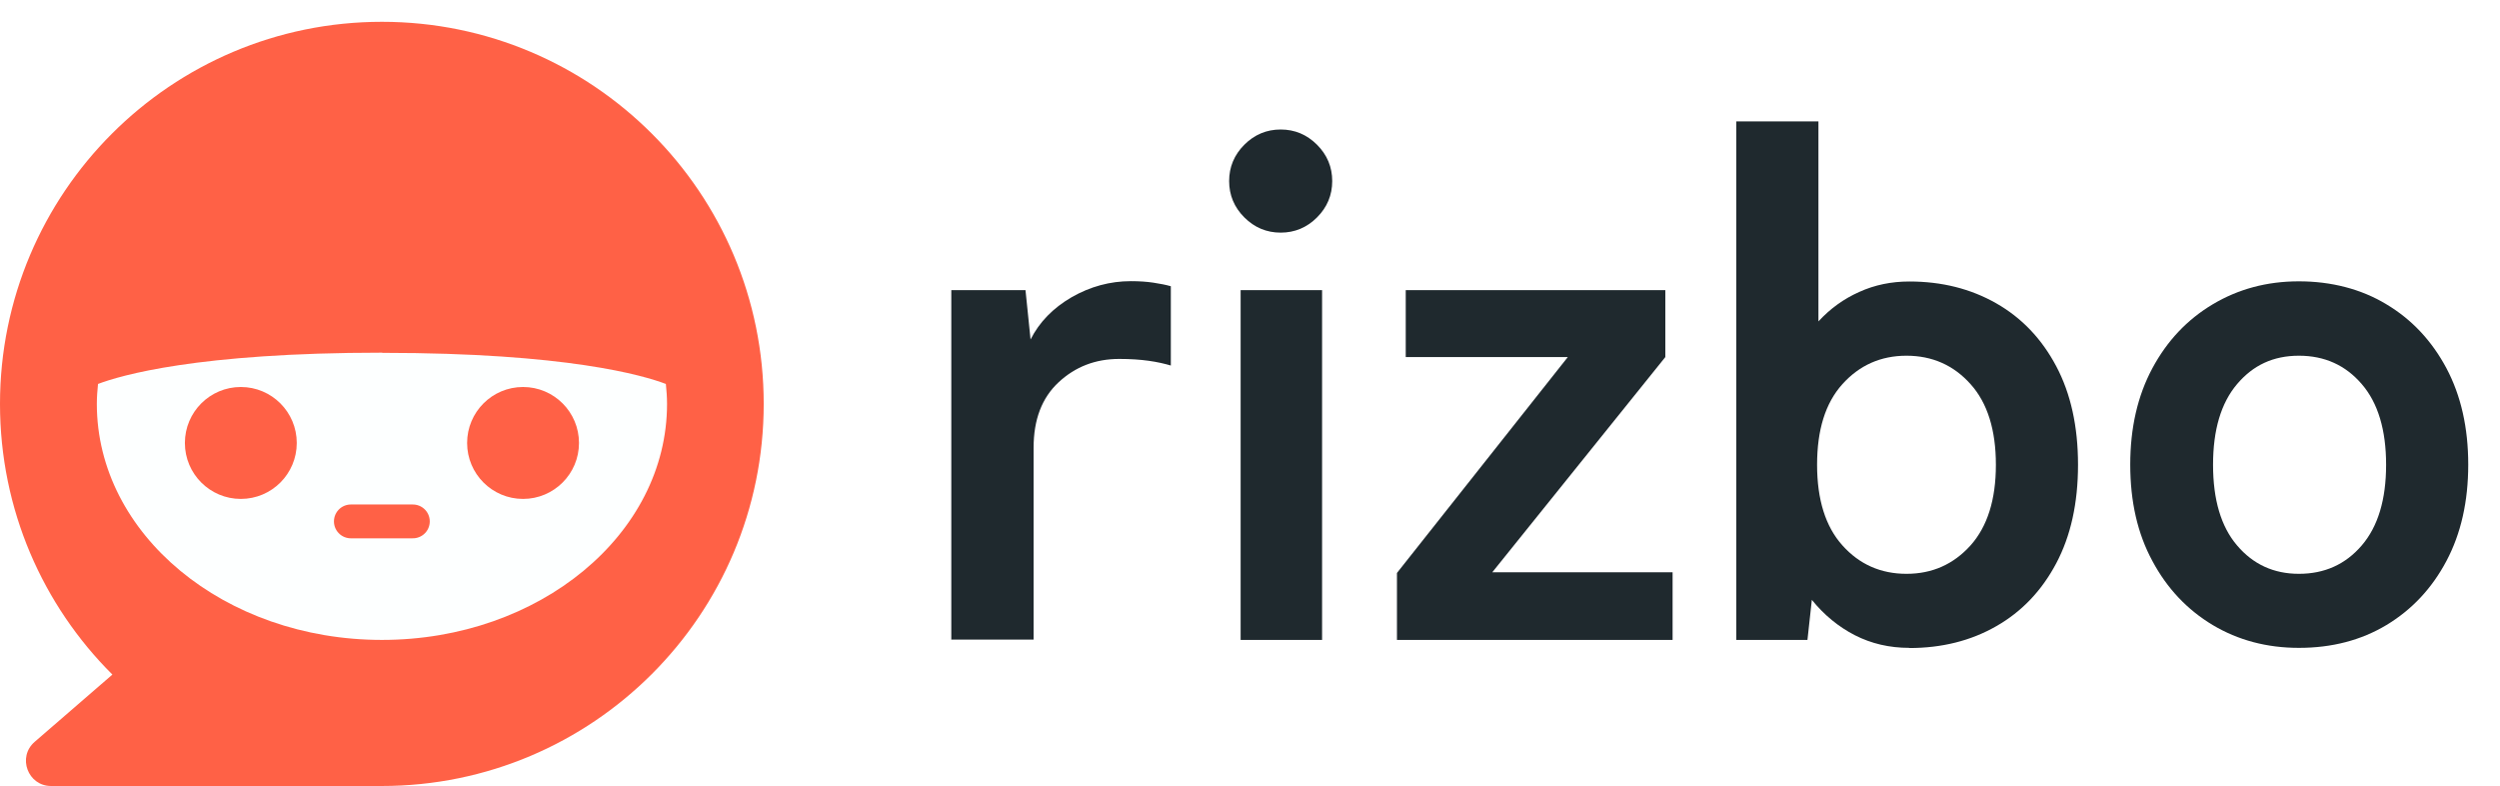
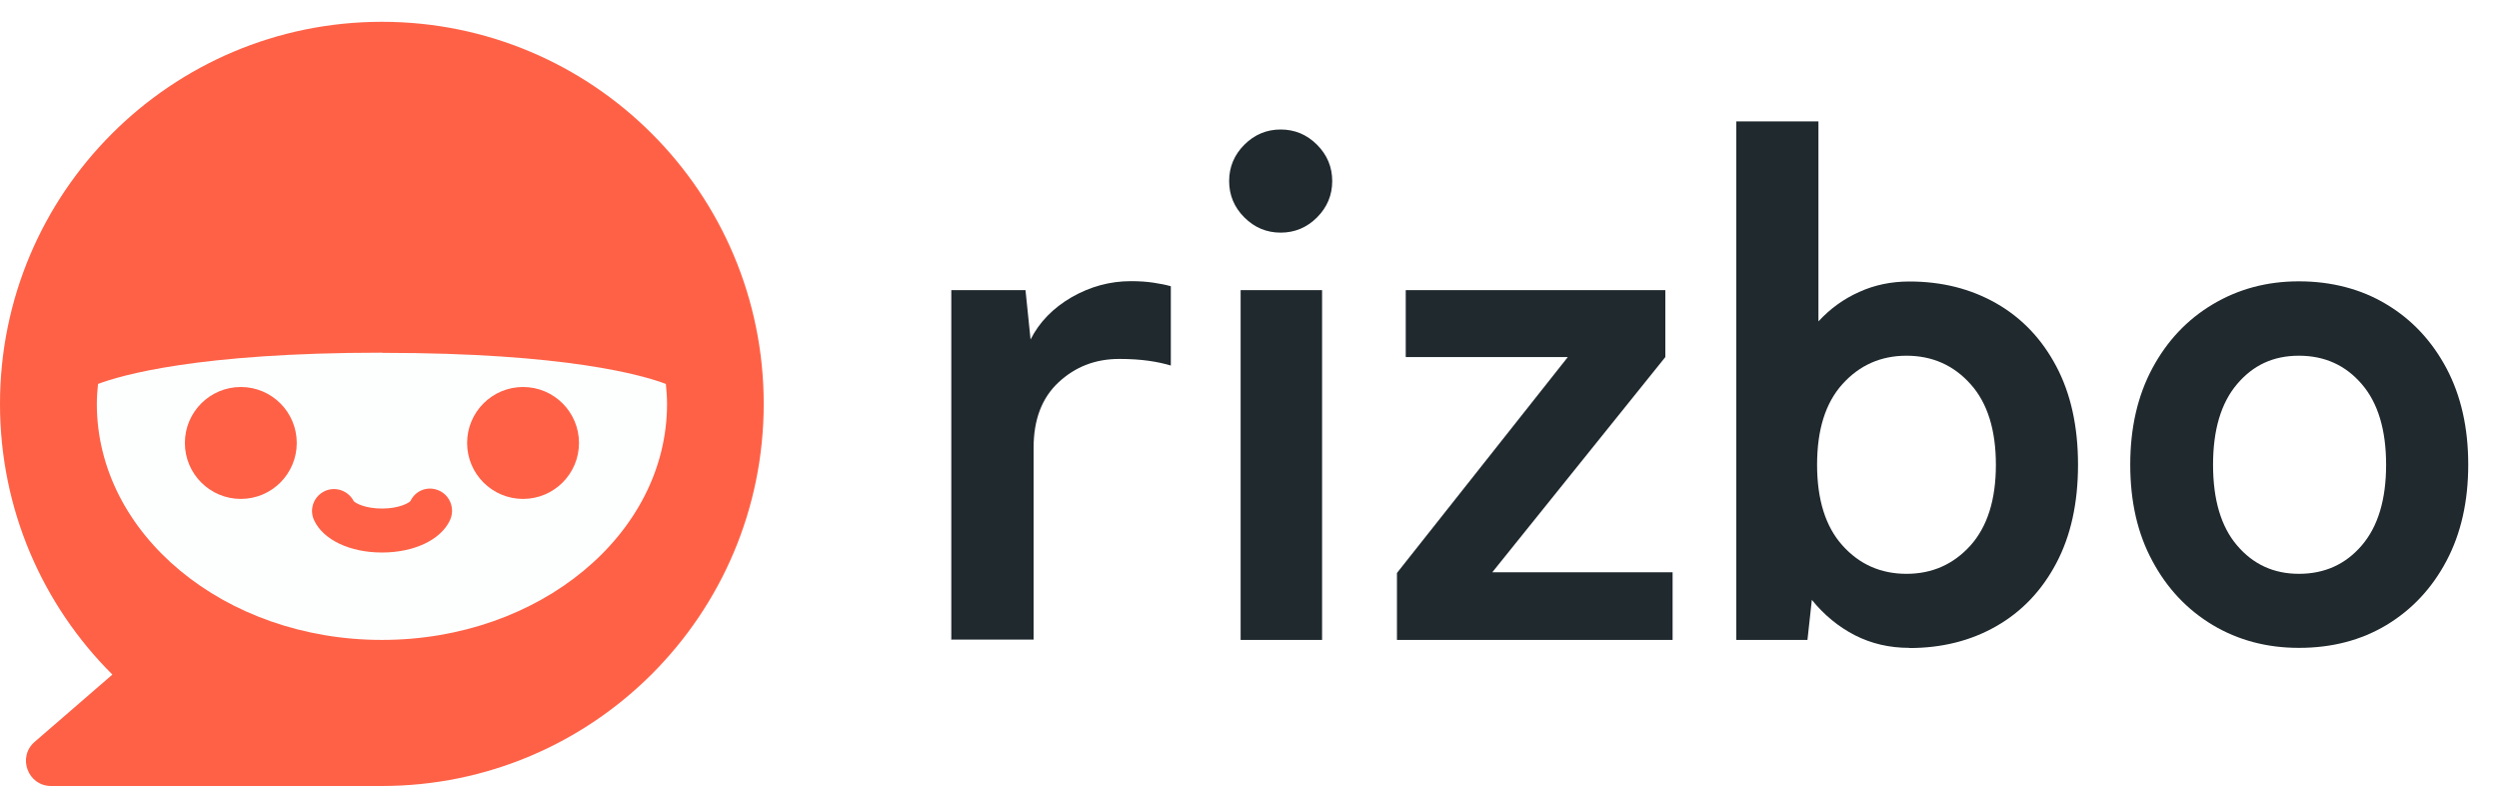
<svg xmlns="http://www.w3.org/2000/svg" id="_レイヤー_1" version="1.1" viewBox="0 0 147.87 46.49">
  <defs>
    <style>
      .st0 {
        fill: #ff6146;
      }

      .st1 {
        isolation: isolate;
      }

      .st2 {
        fill: #fdffff;
      }

      .st3 {
-         fill: none;
-         stroke: #ff6146;
-         stroke-linecap: round;
-         stroke-miterlimit: 10;
-         stroke-width: 2px;
-       }
- 
-       .st4 {
        fill: #1f292e;
      }
    </style>
  </defs>
  <g class="st1">
    <g class="st1">
-       <path class="st4" d="M56.29,37.85v-20.69h4.39l.3,2.92c.52-1.03,1.33-1.86,2.43-2.5,1.1-.63,2.27-.95,3.51-.95.49,0,.93.03,1.33.09.4.06.75.13,1.03.21v4.69c-.37-.11-.81-.21-1.31-.28-.5-.07-1.08-.11-1.74-.11-1.41,0-2.6.46-3.59,1.38-.99.92-1.48,2.21-1.48,3.87v11.35h-4.86Z" />
-       <path class="st4" d="M75.78,13.76c-.83,0-1.55-.3-2.15-.9-.6-.6-.9-1.32-.9-2.15s.3-1.55.9-2.15c.6-.6,1.32-.9,2.15-.9s1.55.3,2.15.9.9,1.32.9,2.15-.3,1.55-.9,2.15c-.6.6-1.32.9-2.15.9ZM73.41,37.85v-20.69h4.82v20.69h-4.82Z" />
-       <path class="st4" d="M82.66,37.85v-3.96l10.11-12.77h-9.59v-3.96h15.36v3.96l-10.24,12.73h10.67v4h-16.3Z" />
-       <path class="st4" d="M112.98,38.32c-1.18,0-2.25-.25-3.23-.75-.97-.5-1.82-1.2-2.54-2.09l-.26,2.37h-4.21V7.18h4.86v11.83c.69-.75,1.49-1.33,2.41-1.74.92-.42,1.91-.62,2.97-.62,1.92,0,3.63.43,5.14,1.29,1.51.86,2.69,2.1,3.55,3.72.86,1.62,1.29,3.56,1.29,5.83s-.43,4.21-1.29,5.83-2.04,2.86-3.55,3.72c-1.5.86-3.22,1.29-5.14,1.29ZM112.81,33.94c1.52,0,2.78-.56,3.79-1.68,1-1.12,1.5-2.71,1.5-4.77s-.5-3.66-1.5-4.77c-1-1.12-2.27-1.68-3.79-1.68s-2.78.56-3.79,1.68-1.5,2.71-1.5,4.77.5,3.66,1.5,4.77c1,1.12,2.27,1.68,3.79,1.68Z" />
-       <path class="st4" d="M136.03,38.32c-1.89,0-3.59-.45-5.1-1.35-1.5-.9-2.7-2.16-3.57-3.79-.88-1.62-1.31-3.52-1.31-5.7s.44-4.08,1.31-5.7c.87-1.62,2.06-2.88,3.57-3.78,1.51-.9,3.2-1.36,5.1-1.36s3.68.45,5.18,1.36c1.51.9,2.69,2.17,3.55,3.78.86,1.62,1.29,3.52,1.29,5.7s-.43,4.08-1.29,5.7c-.86,1.62-2.04,2.88-3.55,3.79-1.5.9-3.23,1.35-5.18,1.35ZM136.03,33.94c1.52,0,2.76-.56,3.72-1.68.96-1.12,1.44-2.71,1.44-4.77s-.48-3.66-1.44-4.77c-.96-1.12-2.2-1.68-3.72-1.68s-2.71.56-3.66,1.68c-.95,1.12-1.42,2.71-1.42,4.77s.47,3.66,1.42,4.77c.95,1.12,2.17,1.68,3.66,1.68Z" />
+       <path class="st3" d="M56.29,37.85v-20.69h4.39l.3,2.92c.52-1.03,1.33-1.86,2.43-2.5,1.1-.63,2.27-.95,3.51-.95.49,0,.93.03,1.33.09s.75.13,1.03.21v4.69c-.37-.11-.81-.21-1.31-.28-.5-.07-1.08-.11-1.74-.11-1.41,0-2.6.46-3.59,1.38s-1.48,2.21-1.48,3.87v11.35h-4.86v.02Z" />
+       <path class="st3" d="M75.78,13.76c-.83,0-1.55-.3-2.15-.9-.6-.6-.9-1.32-.9-2.15s.3-1.55.9-2.15c.6-.6,1.32-.9,2.15-.9s1.55.3,2.15.9c.6.6.9,1.32.9,2.15s-.3,1.55-.9,2.15c-.6.6-1.32.9-2.15.9ZM73.41,37.85v-20.69h4.82v20.69h-4.82Z" />
+       <path class="st3" d="M82.66,37.85v-3.96l10.11-12.77h-9.59v-3.96h15.36v3.96l-10.24,12.73h10.67v4h-16.31Z" />
+       <path class="st3" d="M112.98,38.32c-1.18,0-2.25-.25-3.23-.75-.97-.5-1.82-1.2-2.54-2.09l-.26,2.37h-4.21V7.18h4.86v11.83c.69-.75,1.49-1.33,2.41-1.74.92-.42,1.91-.62,2.97-.62,1.92,0,3.63.43,5.14,1.29,1.51.86,2.69,2.1,3.55,3.72.86,1.62,1.29,3.56,1.29,5.83s-.43,4.21-1.29,5.83-2.04,2.86-3.55,3.72c-1.5.86-3.22,1.29-5.14,1.29h0ZM112.81,33.94c1.52,0,2.78-.56,3.79-1.68,1-1.12,1.5-2.71,1.5-4.77s-.5-3.66-1.5-4.77c-1-1.12-2.27-1.68-3.79-1.68s-2.78.56-3.79,1.68-1.5,2.71-1.5,4.77.5,3.66,1.5,4.77c1,1.12,2.27,1.68,3.79,1.68Z" />
+       <path class="st3" d="M136.03,38.32c-1.89,0-3.59-.45-5.1-1.35-1.5-.9-2.7-2.16-3.57-3.79-.88-1.62-1.31-3.52-1.31-5.7s.44-4.08,1.31-5.7c.87-1.62,2.06-2.88,3.57-3.78s3.2-1.36,5.1-1.36,3.68.45,5.18,1.36c1.51.9,2.69,2.17,3.55,3.78.86,1.62,1.29,3.52,1.29,5.7s-.43,4.08-1.29,5.7c-.86,1.62-2.04,2.88-3.55,3.79-1.5.9-3.23,1.35-5.18,1.35ZM136.03,33.94c1.52,0,2.76-.56,3.72-1.68.96-1.12,1.44-2.71,1.44-4.77s-.48-3.66-1.44-4.77c-.96-1.12-2.2-1.68-3.72-1.68s-2.71.56-3.66,1.68-1.42,2.71-1.42,4.77.47,3.66,1.42,4.77c.95,1.12,2.17,1.68,3.66,1.68Z" />
    </g>
  </g>
  <g>
    <path class="st0" d="M22.6,1.29C10.12,1.29,0,11.41,0,23.89c0,6.26,2.54,11.92,6.65,16.01l-4.6,3.98c-1.04.9-.4,2.61.97,2.61h19.57c12.48,0,22.6-10.12,22.6-22.6S35.08,1.29,22.6,1.29Z" />
    <path class="st2" d="M22.62,20.86c-10.94,0-15.5,1.35-16.82,1.85-.04.39-.07.78-.07,1.18,0,7.71,7.55,13.96,16.87,13.96s16.87-6.25,16.87-13.96c0-.4-.03-.79-.07-1.18-1.31-.5-5.85-1.84-16.78-1.84h0Z" />
    <g>
      <circle class="st0" cx="14.25" cy="26.2" r="3.31" />
      <circle class="st0" cx="30.95" cy="26.2" r="3.31" />
    </g>
-     <path class="st3" d="M20.76,30.84h3.67" />
  </g>
+   <path class="st0" d="M22.6,32.68c-1.9,0-3.47-.75-4.01-1.9-.31-.65-.03-1.42.62-1.73.64-.3,1.4-.03,1.72.59.12.13.69.44,1.68.44s1.59-.33,1.68-.45c.31-.65,1.07-.91,1.72-.6.65.31.92,1.1.61,1.75-.54,1.15-2.12,1.9-4.01,1.9ZM20.94,29.67h0,0Z" />
</svg>
